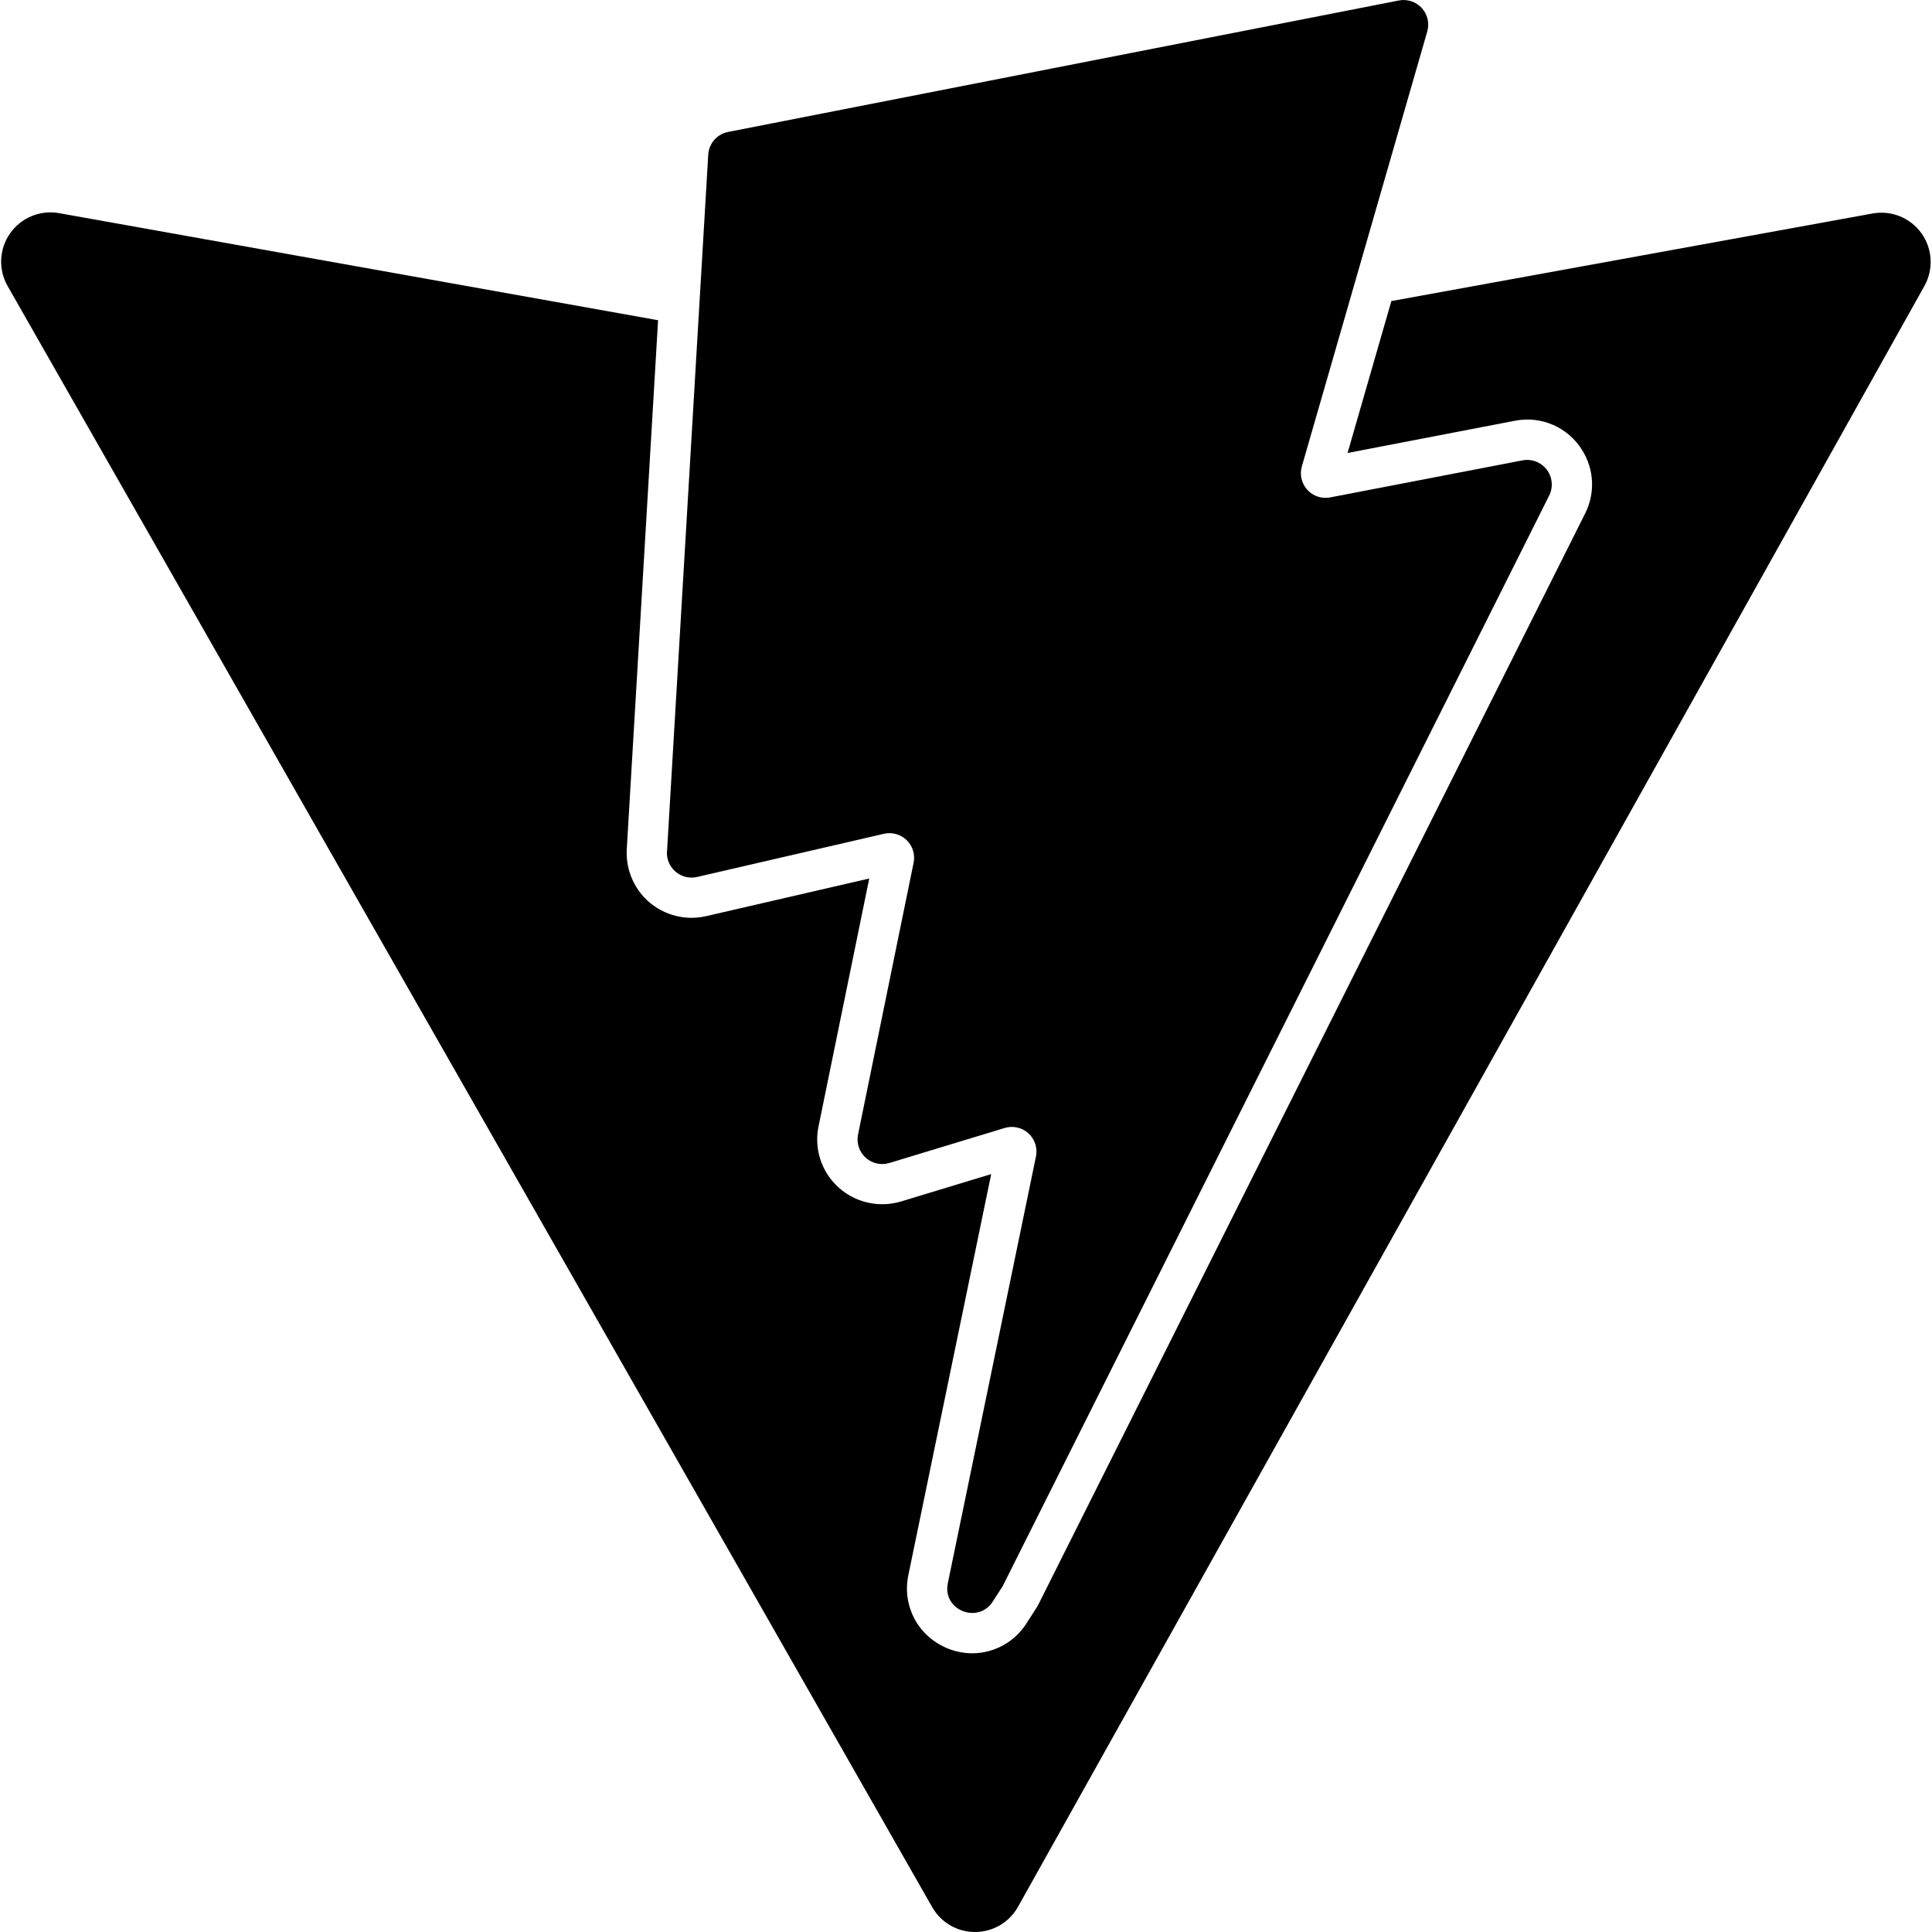
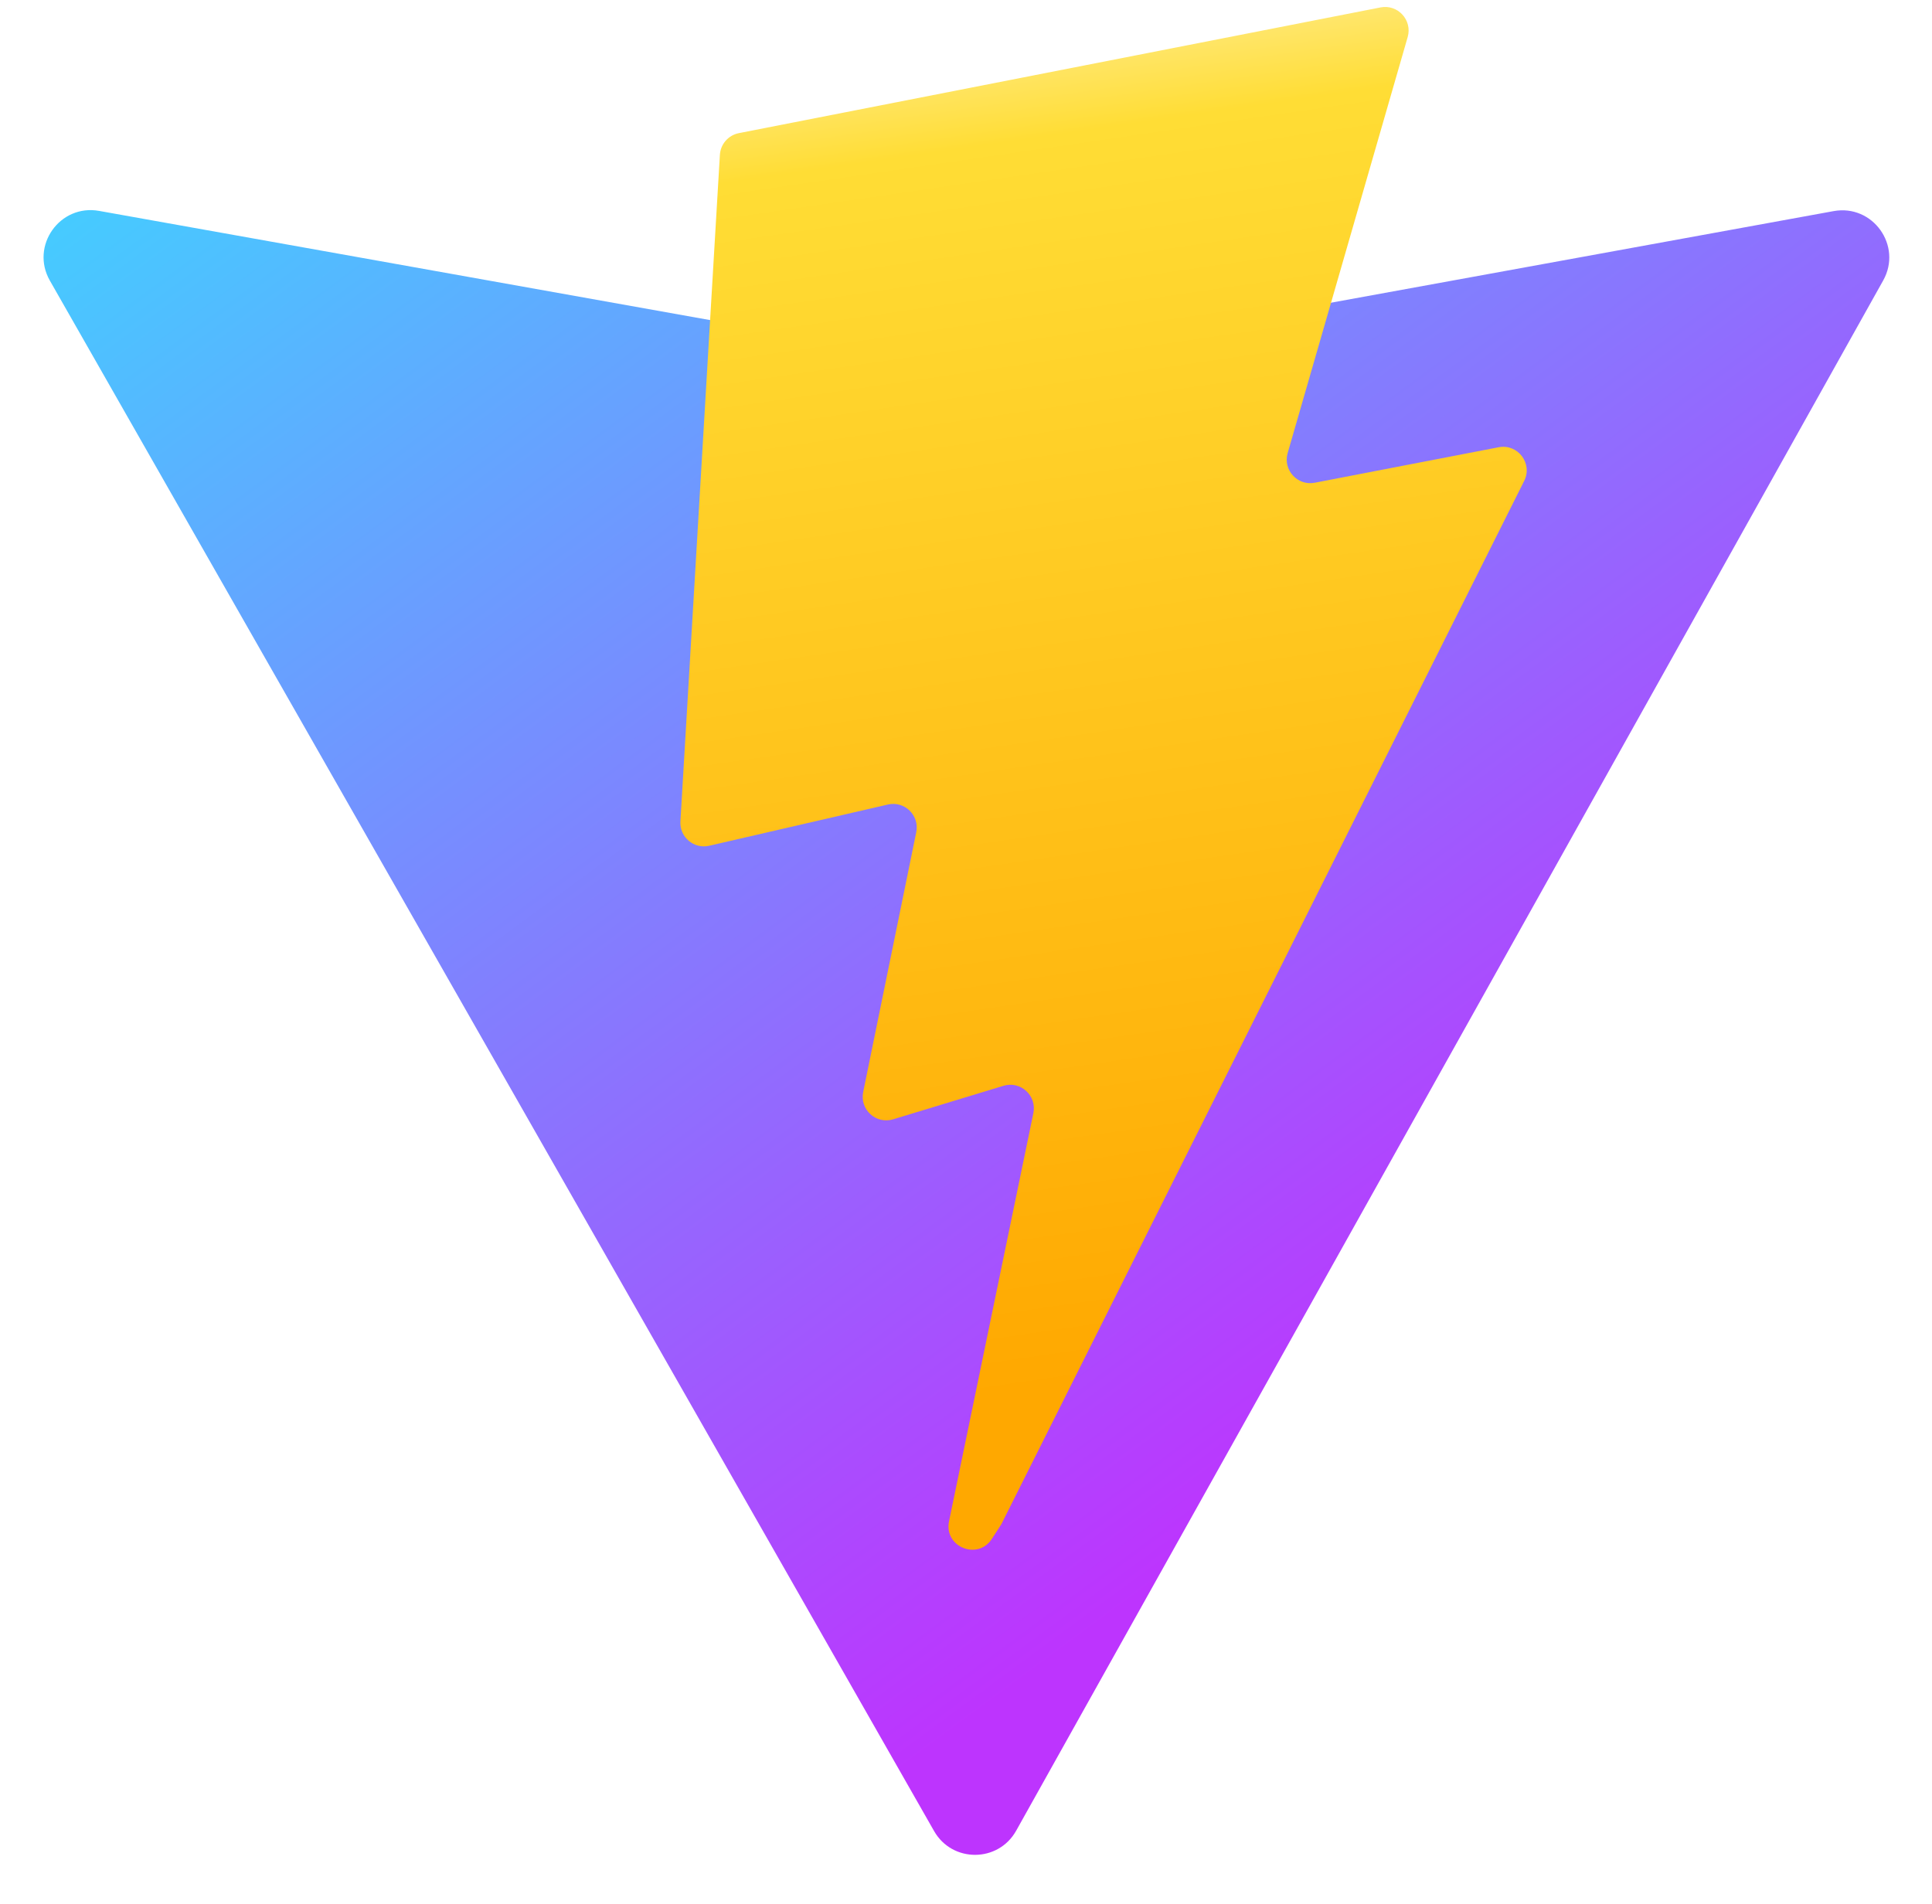
- <svg xmlns="http://www.w3.org/2000/svg" role="img" viewBox="0 0 24 24">
-   <path d="m8.286 10.578.512-8.657a.306.306 0 0 1 .247-.282L17.377.006a.306.306 0 0 1 .353.385l-1.558 5.403a.306.306 0 0 0 .352.385l2.388-.46a.306.306 0 0 1 .332.438l-6.79 13.55-.123.19a.294.294 0 0 1-.252.14c-.177 0-.35-.152-.305-.369l1.095-5.301a.306.306 0 0 0-.388-.355l-1.433.435a.306.306 0 0 1-.389-.354l.69-3.375a.306.306 0 0 0-.37-.36l-2.32.536a.306.306 0 0 1-.374-.316zm14.976-7.926L17.284 3.74l-.544 1.887 2.077-.4a.8.8 0 0 1 .84.369.8.8 0 0 1 .034.783L12.9 19.93l-.013.025-.015.023-.122.19a.801.801 0 0 1-.672.37.826.826 0 0 1-.634-.302.8.8 0 0 1-.16-.67l1.029-4.981-1.12.34a.81.81 0 0 1-.86-.262.802.802 0 0 1-.165-.67l.63-3.08-2.027.468a.808.808 0 0 1-.768-.233.81.81 0 0 1-.217-.6l.389-6.57-7.44-1.33a.612.612 0 0 0-.64.906L11.58 23.691a.612.612 0 0 0 1.066-.004l11.26-20.135a.612.612 0 0 0-.644-.9z" />
+ <svg xmlns="http://www.w3.org/2000/svg" width="410" height="404" viewBox="0 0 410 404" fill="none">
+   <path d="M399.641 59.525L215.643 388.545C211.844 395.338 202.084 395.378 198.228 388.618L10.582 59.556C6.381 52.19 12.68 43.267 21.028 44.759L205.223 77.682C206.398 77.892 207.601 77.89 208.776 77.676L389.119 44.806C397.439 43.289 403.768 52.143 399.641 59.525Z" fill="url(#paint0_linear)" />
+   <path d="M292.965 1.574L156.801 28.255C154.563 28.694 152.906 30.59 152.771 32.866L144.395 174.33C144.198 177.662 147.258 180.248 150.51 179.498L188.42 170.749C191.967 169.931 195.172 173.055 194.443 176.622L183.18 231.775C182.422 235.487 185.907 238.661 189.532 237.56L212.947 230.446C216.577 229.344 220.065 232.527 219.297 236.242L201.398 322.875C200.278 328.294 207.486 331.249 210.492 326.603L212.5 323.5L323.454 102.072C325.312 98.365 322.108 94.137 318.036 94.923L279.014 102.454C275.347 103.161 272.227 99.746 273.262 96.158L298.731 7.867C299.767 4.273 296.636 0.855 292.965 1.574Z" fill="url(#paint1_linear)" />
+   <defs>
+     <linearGradient id="paint0_linear" x1="6" y1="33" x2="235" y2="344" gradientUnits="userSpaceOnUse">
+       <stop stop-color="#41D1FF" />
+       <stop offset="1" stop-color="#BD34FE" />
+     </linearGradient>
+     <linearGradient id="paint1_linear" x1="194.651" y1="8.818" x2="236.076" y2="292.989" gradientUnits="userSpaceOnUse">
+       <stop stop-color="#FFEA83" />
+       <stop offset="0.083" stop-color="#FFDD35" />
+       <stop offset="1" stop-color="#FFA800" />
+     </linearGradient>
+   </defs>
</svg>
